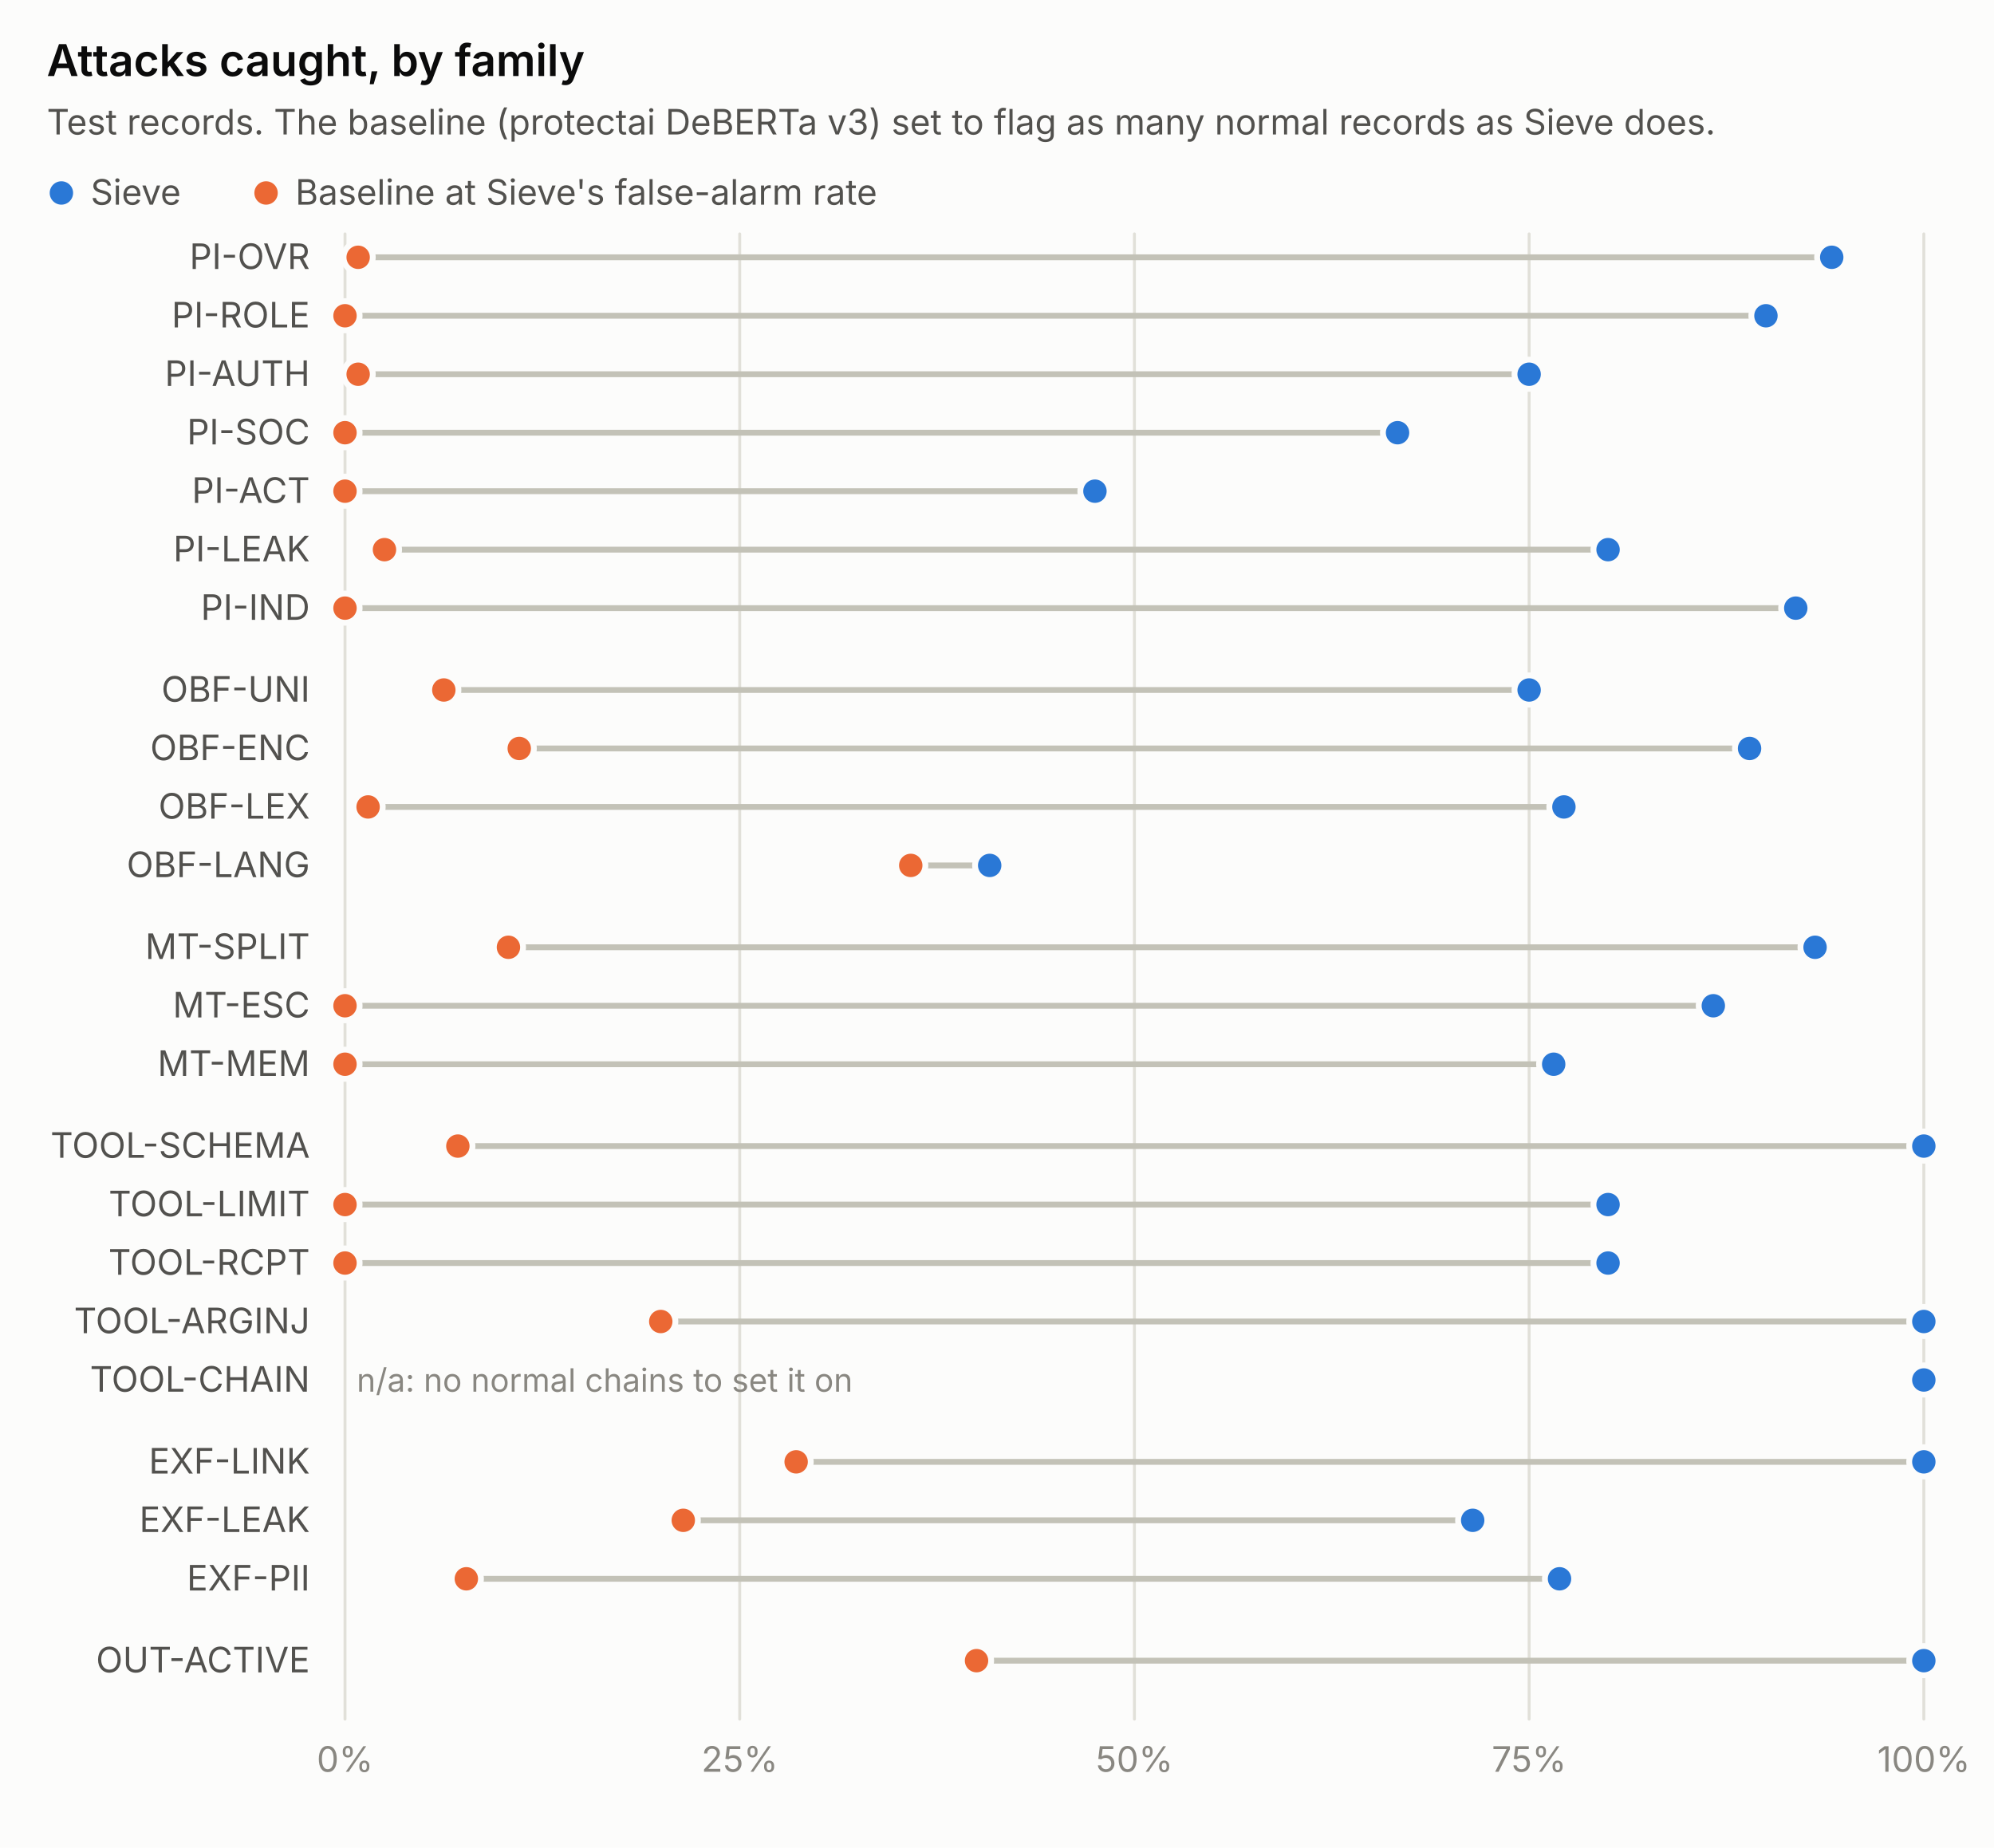
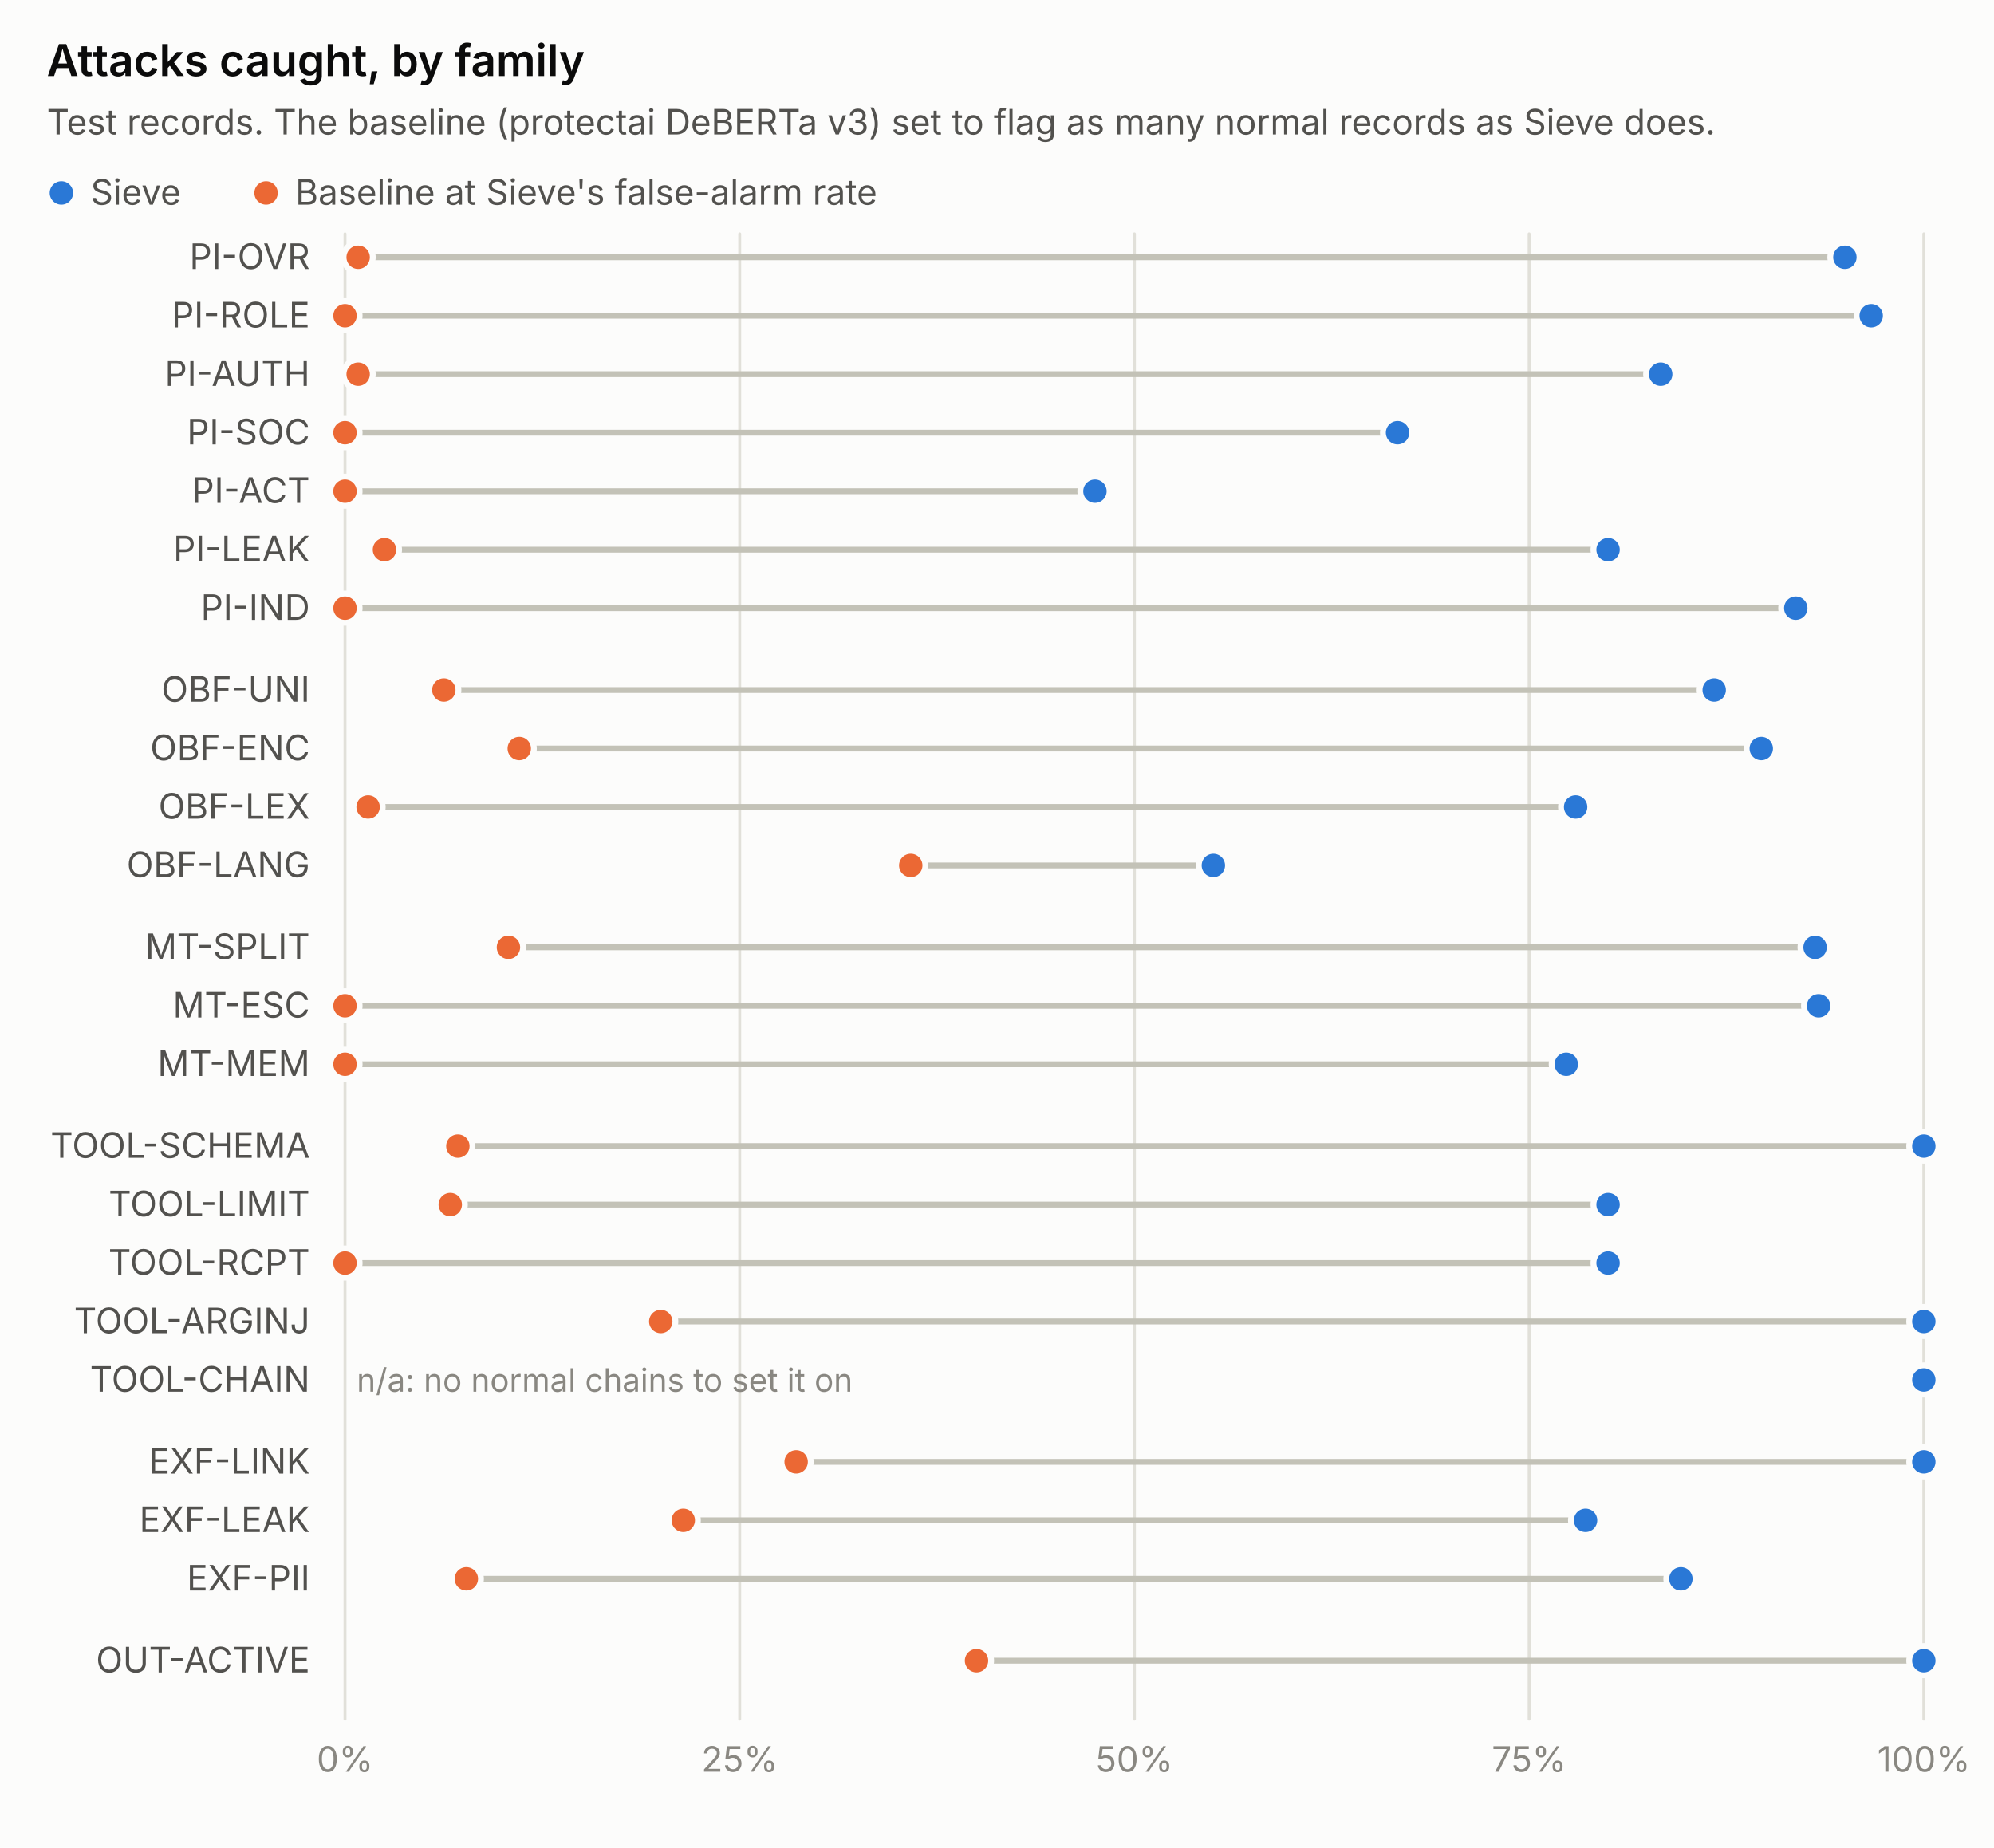
<svg xmlns="http://www.w3.org/2000/svg" width="682" height="632" viewBox="0 0 682 632" font-family="system-ui, -apple-system, &quot;Segoe UI&quot;, sans-serif" role="img" aria-label="Attacks caught, by family">
  <rect width="682" height="632" fill="#fcfcfb" />
  <text x="16.0" y="26.0" fill="#0b0b0b" font-size="15" text-anchor="start" font-weight="600">Attacks caught, by family</text>
  <text x="16.0" y="46.0" fill="#52514e" font-size="12" text-anchor="start" font-weight="normal">Test records. The baseline (protectai DeBERTa v3) set to flag as many normal records as Sieve does.</text>
  <circle cx="21.0" cy="66.0" r="5" fill="#2a78d6" stroke="#fcfcfb" stroke-width="2" />
  <text x="31.0" y="70.0" fill="#52514e" font-size="12" text-anchor="start" font-weight="normal">Sieve</text>
  <circle cx="91.0" cy="66.0" r="5" fill="#eb6834" stroke="#fcfcfb" stroke-width="2" />
  <text x="101.0" y="70.0" fill="#52514e" font-size="12" text-anchor="start" font-weight="normal">Baseline at Sieve's false-alarm rate</text>
  <line x1="118.0" y1="80.0" x2="118.0" y2="588.0" stroke="#e1e0d9" stroke-width="1" stroke-linecap="round" />
  <text x="118.0" y="606.0" fill="#898781" font-size="12" text-anchor="middle" font-weight="normal">0%</text>
  <line x1="253.0" y1="80.0" x2="253.0" y2="588.0" stroke="#e1e0d9" stroke-width="1" stroke-linecap="round" />
  <text x="253.0" y="606.0" fill="#898781" font-size="12" text-anchor="middle" font-weight="normal">25%</text>
  <line x1="388.0" y1="80.0" x2="388.0" y2="588.0" stroke="#e1e0d9" stroke-width="1" stroke-linecap="round" />
  <text x="388.0" y="606.0" fill="#898781" font-size="12" text-anchor="middle" font-weight="normal">50%</text>
  <line x1="523.0" y1="80.0" x2="523.0" y2="588.0" stroke="#e1e0d9" stroke-width="1" stroke-linecap="round" />
  <text x="523.0" y="606.0" fill="#898781" font-size="12" text-anchor="middle" font-weight="normal">75%</text>
  <line x1="658.0" y1="80.0" x2="658.0" y2="588.0" stroke="#e1e0d9" stroke-width="1" stroke-linecap="round" />
  <text x="658.0" y="606.0" fill="#898781" font-size="12" text-anchor="middle" font-weight="normal">100%</text>
  <text x="106.0" y="92.0" fill="#52514e" font-size="12" text-anchor="end" font-weight="normal">PI-OVR</text>
-   <line x1="122.5" y1="88.0" x2="626.5" y2="88.0" stroke="#c3c2b7" stroke-width="2" stroke-linecap="round" />
+   <line x1="122.5" y1="88.0" x2="631.0" y2="88.0" stroke="#c3c2b7" stroke-width="2" stroke-linecap="round" />
  <circle cx="122.5" cy="88.0" r="5" fill="#eb6834" stroke="#fcfcfb" stroke-width="2" />
-   <circle cx="626.5" cy="88.0" r="5" fill="#2a78d6" stroke="#fcfcfb" stroke-width="2" />
+   <circle cx="631.0" cy="88.0" r="5" fill="#2a78d6" stroke="#fcfcfb" stroke-width="2" />
  <text x="106.0" y="112.0" fill="#52514e" font-size="12" text-anchor="end" font-weight="normal">PI-ROLE</text>
-   <line x1="118.0" y1="108.0" x2="604.0" y2="108.0" stroke="#c3c2b7" stroke-width="2" stroke-linecap="round" />
+   <line x1="118.0" y1="108.0" x2="640.0" y2="108.0" stroke="#c3c2b7" stroke-width="2" stroke-linecap="round" />
  <circle cx="118.0" cy="108.0" r="5" fill="#eb6834" stroke="#fcfcfb" stroke-width="2" />
-   <circle cx="604.0" cy="108.0" r="5" fill="#2a78d6" stroke="#fcfcfb" stroke-width="2" />
+   <circle cx="640.0" cy="108.0" r="5" fill="#2a78d6" stroke="#fcfcfb" stroke-width="2" />
  <text x="106.0" y="132.0" fill="#52514e" font-size="12" text-anchor="end" font-weight="normal">PI-AUTH</text>
-   <line x1="122.5" y1="128.0" x2="523.0" y2="128.0" stroke="#c3c2b7" stroke-width="2" stroke-linecap="round" />
+   <line x1="122.5" y1="128.0" x2="568.0" y2="128.0" stroke="#c3c2b7" stroke-width="2" stroke-linecap="round" />
  <circle cx="122.5" cy="128.0" r="5" fill="#eb6834" stroke="#fcfcfb" stroke-width="2" />
-   <circle cx="523.0" cy="128.0" r="5" fill="#2a78d6" stroke="#fcfcfb" stroke-width="2" />
+   <circle cx="568.0" cy="128.0" r="5" fill="#2a78d6" stroke="#fcfcfb" stroke-width="2" />
  <text x="106.0" y="152.0" fill="#52514e" font-size="12" text-anchor="end" font-weight="normal">PI-SOC</text>
  <line x1="118.0" y1="148.0" x2="478.0" y2="148.0" stroke="#c3c2b7" stroke-width="2" stroke-linecap="round" />
  <circle cx="118.0" cy="148.0" r="5" fill="#eb6834" stroke="#fcfcfb" stroke-width="2" />
  <circle cx="478.0" cy="148.0" r="5" fill="#2a78d6" stroke="#fcfcfb" stroke-width="2" />
  <text x="106.0" y="172.0" fill="#52514e" font-size="12" text-anchor="end" font-weight="normal">PI-ACT</text>
  <line x1="118.0" y1="168.0" x2="374.5" y2="168.0" stroke="#c3c2b7" stroke-width="2" stroke-linecap="round" />
  <circle cx="118.0" cy="168.0" r="5" fill="#eb6834" stroke="#fcfcfb" stroke-width="2" />
  <circle cx="374.5" cy="168.0" r="5" fill="#2a78d6" stroke="#fcfcfb" stroke-width="2" />
  <text x="106.0" y="192.0" fill="#52514e" font-size="12" text-anchor="end" font-weight="normal">PI-LEAK</text>
  <line x1="131.5" y1="188.0" x2="550.0" y2="188.0" stroke="#c3c2b7" stroke-width="2" stroke-linecap="round" />
  <circle cx="131.5" cy="188.0" r="5" fill="#eb6834" stroke="#fcfcfb" stroke-width="2" />
  <circle cx="550.0" cy="188.0" r="5" fill="#2a78d6" stroke="#fcfcfb" stroke-width="2" />
  <text x="106.0" y="212.0" fill="#52514e" font-size="12" text-anchor="end" font-weight="normal">PI-IND</text>
  <line x1="118.0" y1="208.0" x2="614.2" y2="208.0" stroke="#c3c2b7" stroke-width="2" stroke-linecap="round" />
  <circle cx="118.0" cy="208.0" r="5" fill="#eb6834" stroke="#fcfcfb" stroke-width="2" />
  <circle cx="614.2" cy="208.0" r="5" fill="#2a78d6" stroke="#fcfcfb" stroke-width="2" />
  <text x="106.0" y="240.0" fill="#52514e" font-size="12" text-anchor="end" font-weight="normal">OBF-UNI</text>
-   <line x1="151.8" y1="236.0" x2="523.0" y2="236.0" stroke="#c3c2b7" stroke-width="2" stroke-linecap="round" />
+   <line x1="151.8" y1="236.0" x2="586.3" y2="236.0" stroke="#c3c2b7" stroke-width="2" stroke-linecap="round" />
  <circle cx="151.8" cy="236.0" r="5" fill="#eb6834" stroke="#fcfcfb" stroke-width="2" />
-   <circle cx="523.0" cy="236.0" r="5" fill="#2a78d6" stroke="#fcfcfb" stroke-width="2" />
+   <circle cx="586.3" cy="236.0" r="5" fill="#2a78d6" stroke="#fcfcfb" stroke-width="2" />
  <text x="106.0" y="260.0" fill="#52514e" font-size="12" text-anchor="end" font-weight="normal">OBF-ENC</text>
-   <line x1="177.6" y1="256.0" x2="598.4" y2="256.0" stroke="#c3c2b7" stroke-width="2" stroke-linecap="round" />
+   <line x1="177.6" y1="256.0" x2="602.4" y2="256.0" stroke="#c3c2b7" stroke-width="2" stroke-linecap="round" />
  <circle cx="177.6" cy="256.0" r="5" fill="#eb6834" stroke="#fcfcfb" stroke-width="2" />
-   <circle cx="598.4" cy="256.0" r="5" fill="#2a78d6" stroke="#fcfcfb" stroke-width="2" />
+   <circle cx="602.4" cy="256.0" r="5" fill="#2a78d6" stroke="#fcfcfb" stroke-width="2" />
  <text x="106.0" y="280.0" fill="#52514e" font-size="12" text-anchor="end" font-weight="normal">OBF-LEX</text>
-   <line x1="125.9" y1="276.0" x2="534.9" y2="276.0" stroke="#c3c2b7" stroke-width="2" stroke-linecap="round" />
+   <line x1="125.9" y1="276.0" x2="538.9" y2="276.0" stroke="#c3c2b7" stroke-width="2" stroke-linecap="round" />
  <circle cx="125.9" cy="276.0" r="5" fill="#eb6834" stroke="#fcfcfb" stroke-width="2" />
-   <circle cx="534.9" cy="276.0" r="5" fill="#2a78d6" stroke="#fcfcfb" stroke-width="2" />
+   <circle cx="538.9" cy="276.0" r="5" fill="#2a78d6" stroke="#fcfcfb" stroke-width="2" />
  <text x="106.0" y="300.0" fill="#52514e" font-size="12" text-anchor="end" font-weight="normal">OBF-LANG</text>
-   <line x1="311.5" y1="296.0" x2="338.5" y2="296.0" stroke="#c3c2b7" stroke-width="2" stroke-linecap="round" />
+   <line x1="311.5" y1="296.0" x2="415.0" y2="296.0" stroke="#c3c2b7" stroke-width="2" stroke-linecap="round" />
  <circle cx="311.5" cy="296.0" r="5" fill="#eb6834" stroke="#fcfcfb" stroke-width="2" />
-   <circle cx="338.5" cy="296.0" r="5" fill="#2a78d6" stroke="#fcfcfb" stroke-width="2" />
+   <circle cx="415.0" cy="296.0" r="5" fill="#2a78d6" stroke="#fcfcfb" stroke-width="2" />
  <text x="106.0" y="328.0" fill="#52514e" font-size="12" text-anchor="end" font-weight="normal">MT-SPLIT</text>
  <line x1="173.9" y1="324.0" x2="620.8" y2="324.0" stroke="#c3c2b7" stroke-width="2" stroke-linecap="round" />
  <circle cx="173.9" cy="324.0" r="5" fill="#eb6834" stroke="#fcfcfb" stroke-width="2" />
  <circle cx="620.8" cy="324.0" r="5" fill="#2a78d6" stroke="#fcfcfb" stroke-width="2" />
  <text x="106.0" y="348.0" fill="#52514e" font-size="12" text-anchor="end" font-weight="normal">MT-ESC</text>
-   <line x1="118.0" y1="344.0" x2="586.0" y2="344.0" stroke="#c3c2b7" stroke-width="2" stroke-linecap="round" />
+   <line x1="118.0" y1="344.0" x2="622.0" y2="344.0" stroke="#c3c2b7" stroke-width="2" stroke-linecap="round" />
  <circle cx="118.0" cy="344.0" r="5" fill="#eb6834" stroke="#fcfcfb" stroke-width="2" />
-   <circle cx="586.0" cy="344.0" r="5" fill="#2a78d6" stroke="#fcfcfb" stroke-width="2" />
+   <circle cx="622.0" cy="344.0" r="5" fill="#2a78d6" stroke="#fcfcfb" stroke-width="2" />
  <text x="106.0" y="368.0" fill="#52514e" font-size="12" text-anchor="end" font-weight="normal">MT-MEM</text>
-   <line x1="118.0" y1="364.0" x2="531.4" y2="364.0" stroke="#c3c2b7" stroke-width="2" stroke-linecap="round" />
+   <line x1="118.0" y1="364.0" x2="535.7" y2="364.0" stroke="#c3c2b7" stroke-width="2" stroke-linecap="round" />
  <circle cx="118.0" cy="364.0" r="5" fill="#eb6834" stroke="#fcfcfb" stroke-width="2" />
-   <circle cx="531.4" cy="364.0" r="5" fill="#2a78d6" stroke="#fcfcfb" stroke-width="2" />
+   <circle cx="535.7" cy="364.0" r="5" fill="#2a78d6" stroke="#fcfcfb" stroke-width="2" />
  <text x="106.0" y="396.0" fill="#52514e" font-size="12" text-anchor="end" font-weight="normal">TOOL-SCHEMA</text>
  <line x1="156.6" y1="392.0" x2="658.0" y2="392.0" stroke="#c3c2b7" stroke-width="2" stroke-linecap="round" />
  <circle cx="156.6" cy="392.0" r="5" fill="#eb6834" stroke="#fcfcfb" stroke-width="2" />
  <circle cx="658.0" cy="392.0" r="5" fill="#2a78d6" stroke="#fcfcfb" stroke-width="2" />
  <text x="106.0" y="416.0" fill="#52514e" font-size="12" text-anchor="end" font-weight="normal">TOOL-LIMIT</text>
-   <line x1="118.0" y1="412.0" x2="550.0" y2="412.0" stroke="#c3c2b7" stroke-width="2" stroke-linecap="round" />
-   <circle cx="118.0" cy="412.0" r="5" fill="#eb6834" stroke="#fcfcfb" stroke-width="2" />
+   <line x1="154.0" y1="412.0" x2="550.0" y2="412.0" stroke="#c3c2b7" stroke-width="2" stroke-linecap="round" />
+   <circle cx="154.0" cy="412.0" r="5" fill="#eb6834" stroke="#fcfcfb" stroke-width="2" />
  <circle cx="550.0" cy="412.0" r="5" fill="#2a78d6" stroke="#fcfcfb" stroke-width="2" />
  <text x="106.0" y="436.0" fill="#52514e" font-size="12" text-anchor="end" font-weight="normal">TOOL-RCPT</text>
  <line x1="118.0" y1="432.0" x2="550.0" y2="432.0" stroke="#c3c2b7" stroke-width="2" stroke-linecap="round" />
  <circle cx="118.0" cy="432.0" r="5" fill="#eb6834" stroke="#fcfcfb" stroke-width="2" />
  <circle cx="550.0" cy="432.0" r="5" fill="#2a78d6" stroke="#fcfcfb" stroke-width="2" />
  <text x="106.0" y="456.0" fill="#52514e" font-size="12" text-anchor="end" font-weight="normal">TOOL-ARGINJ</text>
  <line x1="226.0" y1="452.0" x2="658.0" y2="452.0" stroke="#c3c2b7" stroke-width="2" stroke-linecap="round" />
  <circle cx="226.0" cy="452.0" r="5" fill="#eb6834" stroke="#fcfcfb" stroke-width="2" />
  <circle cx="658.0" cy="452.0" r="5" fill="#2a78d6" stroke="#fcfcfb" stroke-width="2" />
  <text x="106.0" y="476.0" fill="#52514e" font-size="12" text-anchor="end" font-weight="normal">TOOL-CHAIN</text>
  <text x="122.0" y="476.0" fill="#898781" font-size="11" text-anchor="start" font-weight="normal">n/a: no normal chains to set it on</text>
  <circle cx="658.0" cy="472.0" r="5" fill="#2a78d6" stroke="#fcfcfb" stroke-width="2" />
  <text x="106.0" y="504.0" fill="#52514e" font-size="12" text-anchor="end" font-weight="normal">EXF-LINK</text>
  <line x1="272.3" y1="500.0" x2="658.0" y2="500.0" stroke="#c3c2b7" stroke-width="2" stroke-linecap="round" />
  <circle cx="272.3" cy="500.0" r="5" fill="#eb6834" stroke="#fcfcfb" stroke-width="2" />
  <circle cx="658.0" cy="500.0" r="5" fill="#2a78d6" stroke="#fcfcfb" stroke-width="2" />
  <text x="106.0" y="524.0" fill="#52514e" font-size="12" text-anchor="end" font-weight="normal">EXF-LEAK</text>
-   <line x1="233.7" y1="520.0" x2="503.7" y2="520.0" stroke="#c3c2b7" stroke-width="2" stroke-linecap="round" />
+   <line x1="233.7" y1="520.0" x2="542.3" y2="520.0" stroke="#c3c2b7" stroke-width="2" stroke-linecap="round" />
  <circle cx="233.7" cy="520.0" r="5" fill="#eb6834" stroke="#fcfcfb" stroke-width="2" />
-   <circle cx="503.7" cy="520.0" r="5" fill="#2a78d6" stroke="#fcfcfb" stroke-width="2" />
+   <circle cx="542.3" cy="520.0" r="5" fill="#2a78d6" stroke="#fcfcfb" stroke-width="2" />
  <text x="106.0" y="544.0" fill="#52514e" font-size="12" text-anchor="end" font-weight="normal">EXF-PII</text>
-   <line x1="159.5" y1="540.0" x2="533.4" y2="540.0" stroke="#c3c2b7" stroke-width="2" stroke-linecap="round" />
+   <line x1="159.5" y1="540.0" x2="574.9" y2="540.0" stroke="#c3c2b7" stroke-width="2" stroke-linecap="round" />
  <circle cx="159.5" cy="540.0" r="5" fill="#eb6834" stroke="#fcfcfb" stroke-width="2" />
-   <circle cx="533.4" cy="540.0" r="5" fill="#2a78d6" stroke="#fcfcfb" stroke-width="2" />
+   <circle cx="574.9" cy="540.0" r="5" fill="#2a78d6" stroke="#fcfcfb" stroke-width="2" />
  <text x="106.0" y="572.0" fill="#52514e" font-size="12" text-anchor="end" font-weight="normal">OUT-ACTIVE</text>
  <line x1="334.0" y1="568.0" x2="658.0" y2="568.0" stroke="#c3c2b7" stroke-width="2" stroke-linecap="round" />
  <circle cx="334.0" cy="568.0" r="5" fill="#eb6834" stroke="#fcfcfb" stroke-width="2" />
  <circle cx="658.0" cy="568.0" r="5" fill="#2a78d6" stroke="#fcfcfb" stroke-width="2" />
</svg>
